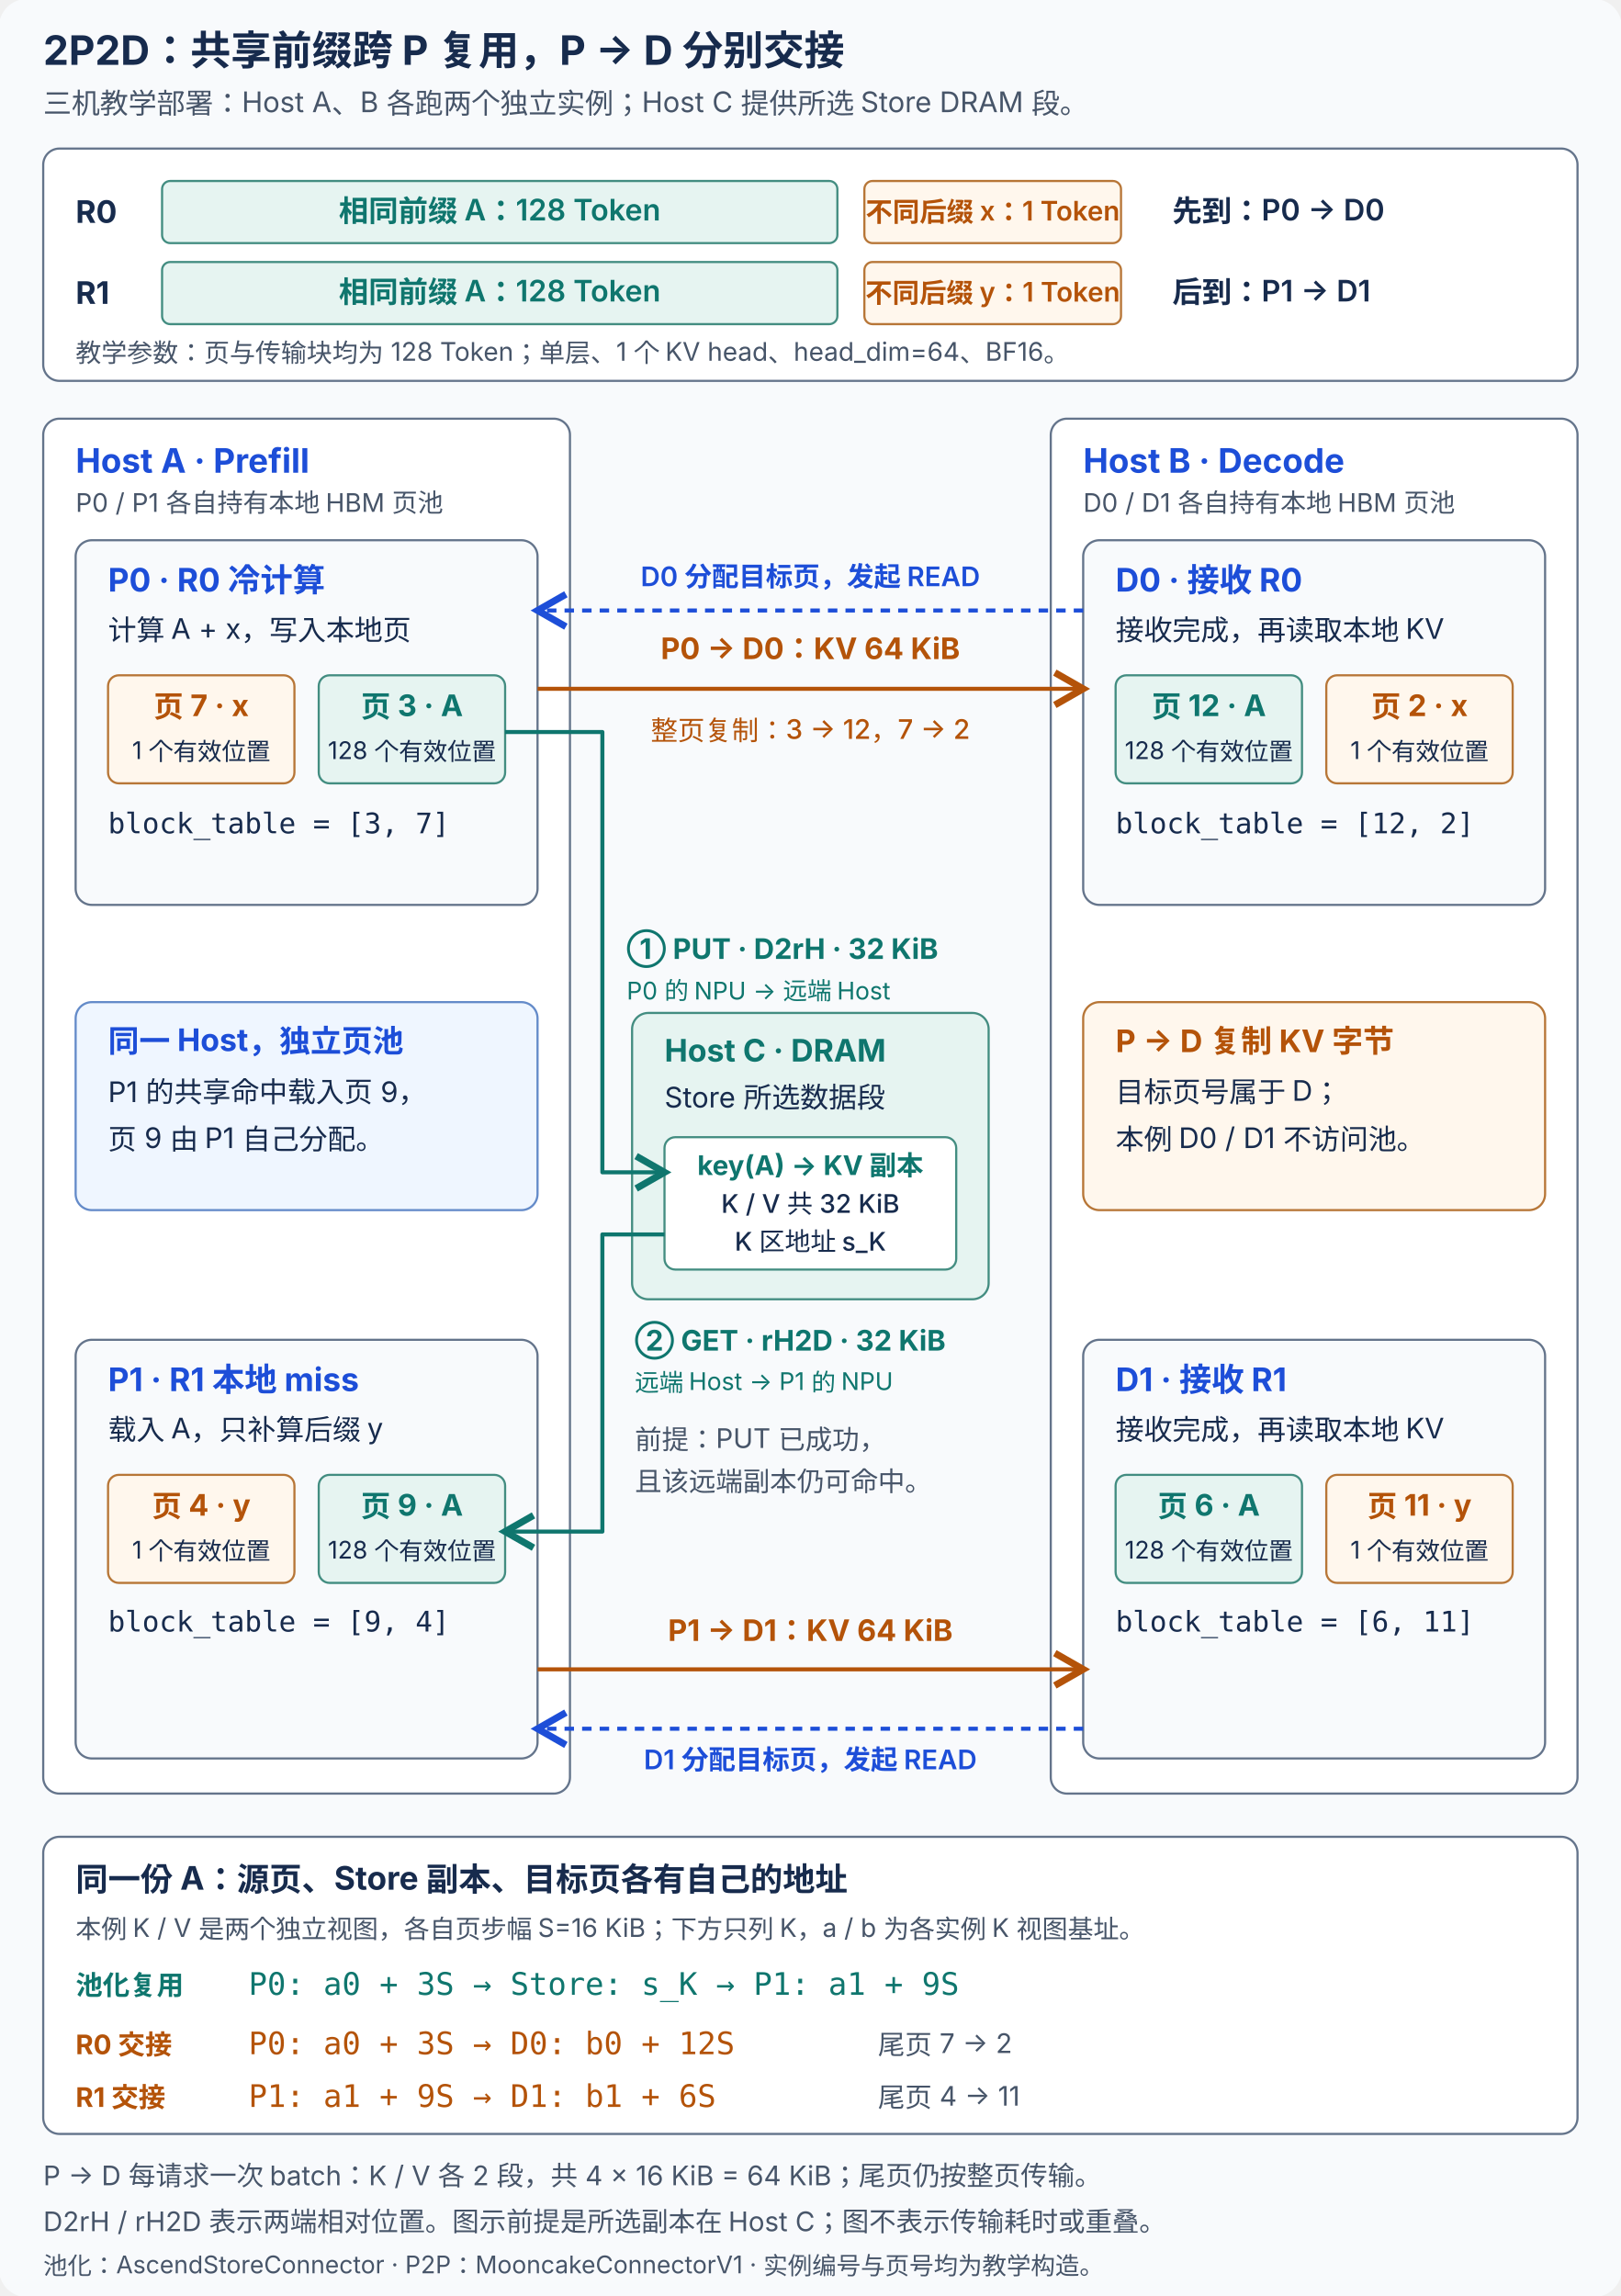
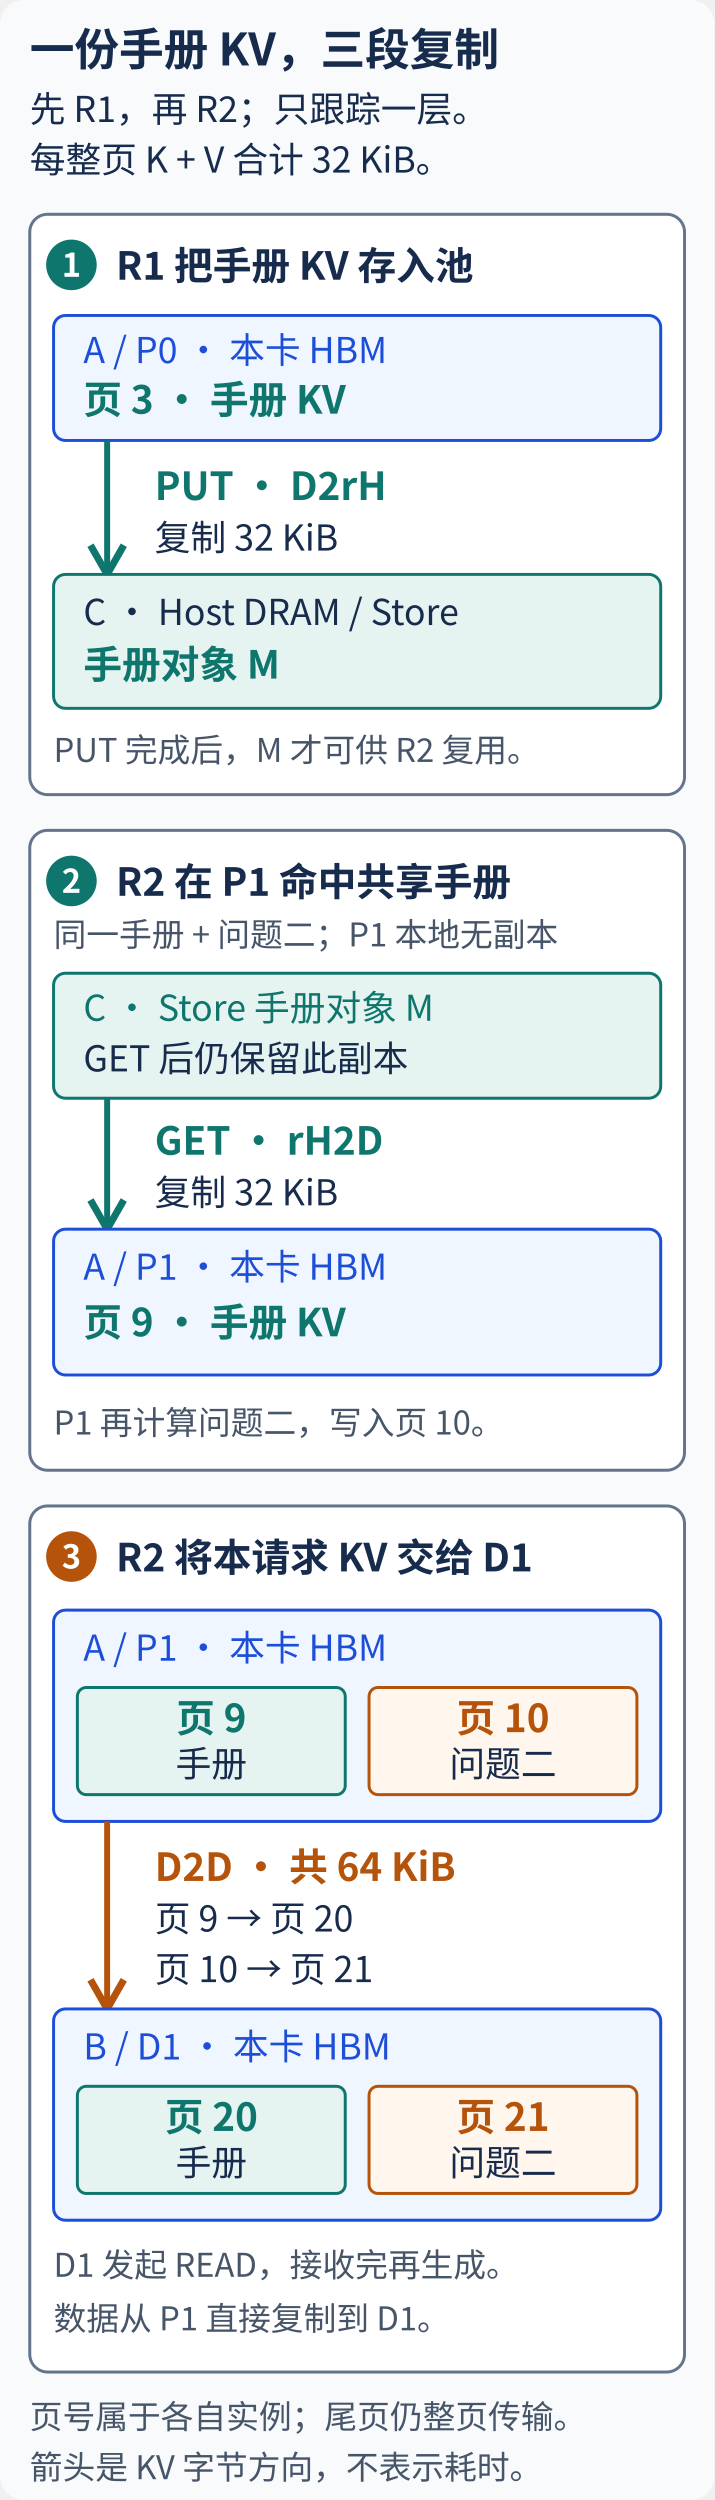
- <svg xmlns="http://www.w3.org/2000/svg" width="1200" height="1700" viewBox="0 0 1200 1700" role="img" aria-labelledby="title desc">
+ <svg xmlns="http://www.w3.org/2000/svg" width="340" height="1190" viewBox="0 0 480 1680" role="img" aria-labelledby="title desc">
  <defs>
-     <style>text{font-family:-apple-system,BlinkMacSystemFont,"PingFang SC","Microsoft YaHei",sans-serif;fill:#172b4d}.small{fill:#475569}.mono{font-family:ui-monospace,SFMono-Regular,Menlo,Consolas,monospace}</style>
-     <marker id="blue" markerWidth="10" markerHeight="10" refX="8" refY="5" orient="auto-start-reverse">
-       <path d="M1 1L8 5L1 9" fill="none" stroke="#1d4ed8" stroke-width="1.7" />
-     </marker>
-     <marker id="green" markerWidth="10" markerHeight="10" refX="8" refY="5" orient="auto-start-reverse">
+     <style>
+       text{font-family:-apple-system,BlinkMacSystemFont,"PingFang SC","Microsoft YaHei","Noto Sans CJK SC",sans-serif;fill:#172b4d}
+       .title{font-size:30px;font-weight:700}.heading{font-size:26px;font-weight:700}.body{font-size:24px}.note{font-size:22px;fill:#475569}
+       .blue{fill:#1d4ed8}.teal{fill:#0f766e}.orange{fill:#b45309}.center{text-anchor:middle}.number{font-size:22px;font-weight:700;fill:#fff;text-anchor:middle}
+       .panel{fill:#fff;stroke:#64748b;stroke-width:2}.device{fill:#eff6ff;stroke:#1d4ed8;stroke-width:2}.store{fill:#e6f4f1;stroke:#0f766e;stroke-width:2}
+       .manual{fill:#e6f4f1;stroke:#0f766e;stroke-width:2}.question{fill:#fff7ed;stroke:#b45309;stroke-width:2}
+       .pool-flow{fill:none;stroke:#0f766e;stroke-width:4;marker-end:url(#pool-arrow)}.pd-flow{fill:none;stroke:#b45309;stroke-width:4;marker-end:url(#pd-arrow)}
+     </style>
+     <marker id="pool-arrow" viewBox="0 0 10 10" refX="8" refY="5" markerWidth="7" markerHeight="7" orient="auto">
      <path d="M1 1L8 5L1 9" fill="none" stroke="#0f766e" stroke-width="1.7" />
    </marker>
-     <marker id="orange" markerWidth="10" markerHeight="10" refX="8" refY="5" orient="auto-start-reverse">
+     <marker id="pd-arrow" viewBox="0 0 10 10" refX="8" refY="5" markerWidth="7" markerHeight="7" orient="auto">
      <path d="M1 1L8 5L1 9" fill="none" stroke="#b45309" stroke-width="1.7" />
    </marker>
  </defs>
-   <rect x="0" y="0" width="1200" height="1700" rx="20" fill="#f8fafc" stroke="#f8fafc" stroke-width="1.6" />
-   <text x="32" y="48" font-size="30" style="fill:#172b4d" font-weight="700" text-anchor="start" class="">2P2D：共享前缀跨 P 复用，P → D 分别交接</text>
-   <text x="32" y="84" font-size="21" style="fill:#475569" font-weight="400" text-anchor="start" class="">三机教学部署：Host A、B 各跑两个独立实例；Host C 提供所选 Store DRAM 段。</text>
-   <rect x="32" y="110" width="1136" height="172" rx="12" fill="#fff" stroke="#64748b" stroke-width="1.6" />
-   <text x="56" y="165" font-size="23" style="fill:#172b4d" font-weight="700" text-anchor="start" class="">R0</text>
-   <rect x="120" y="134" width="500" height="46" rx="6" fill="#e6f4f1" stroke="#438d81" stroke-width="1.6" />
-   <text x="370" y="164" font-size="22" style="fill:#0f766e" font-weight="600" text-anchor="middle" class="">相同前缀 A：128 Token</text>
-   <rect x="640" y="134" width="190" height="46" rx="6" fill="#fff7ed" stroke="#b77637" stroke-width="1.6" />
-   <text x="735" y="164" font-size="20" style="fill:#b45309" font-weight="600" text-anchor="middle" class="">不同后缀 x：1 Token</text>
-   <text x="868" y="164" font-size="22" style="fill:#172b4d" font-weight="600" text-anchor="start" class="">先到：P0 → D0</text>
-   <text x="56" y="225" font-size="23" style="fill:#172b4d" font-weight="700" text-anchor="start" class="">R1</text>
-   <rect x="120" y="194" width="500" height="46" rx="6" fill="#e6f4f1" stroke="#438d81" stroke-width="1.6" />
-   <text x="370" y="224" font-size="22" style="fill:#0f766e" font-weight="600" text-anchor="middle" class="">相同前缀 A：128 Token</text>
-   <rect x="640" y="194" width="190" height="46" rx="6" fill="#fff7ed" stroke="#b77637" stroke-width="1.6" />
-   <text x="735" y="224" font-size="20" style="fill:#b45309" font-weight="600" text-anchor="middle" class="">不同后缀 y：1 Token</text>
-   <text x="868" y="224" font-size="22" style="fill:#172b4d" font-weight="600" text-anchor="start" class="">后到：P1 → D1</text>
-   <text x="56" y="268" font-size="19" style="fill:#475569" font-weight="400" text-anchor="start" class="">教学参数：页与传输块均为 128 Token；单层、1 个 KV head、head_dim=64、BF16。</text>
-   <rect x="32" y="310" width="390" height="1018" rx="12" fill="#fff" stroke="#64748b" stroke-width="1.6" />
-   <text x="56" y="350" font-size="25" style="fill:#1d4ed8" font-weight="700" text-anchor="start" class="">Host A · Prefill</text>
-   <text x="56" y="379" font-size="19" style="fill:#475569" font-weight="400" text-anchor="start" class="">P0 / P1 各自持有本地 HBM 页池</text>
-   <rect x="778" y="310" width="390" height="1018" rx="12" fill="#fff" stroke="#64748b" stroke-width="1.6" />
-   <text x="802" y="350" font-size="25" style="fill:#1d4ed8" font-weight="700" text-anchor="start" class="">Host B · Decode</text>
-   <text x="802" y="379" font-size="19" style="fill:#475569" font-weight="400" text-anchor="start" class="">D0 / D1 各自持有本地 HBM 页池</text>
-   <rect x="56" y="400" width="342" height="270" rx="12" fill="#f8fafc" stroke="#64748b" stroke-width="1.6" />
-   <text x="80" y="438" font-size="24" style="fill:#1d4ed8" font-weight="700" text-anchor="start" class="">P0 · R0 冷计算</text>
-   <text x="80" y="474" font-size="21" style="fill:#172b4d" font-weight="400" text-anchor="start" class="">计算 A + x，写入本地页</text>
-   <rect x="80" y="500" width="138" height="80" rx="8" fill="#fff7ed" stroke="#b77637" stroke-width="1.6" />
-   <text x="149" y="531" font-size="22" style="fill:#b45309" font-weight="700" text-anchor="middle" class="">页 7 · x</text>
-   <text x="149" y="562" font-size="18" style="fill:#172b4d" font-weight="400" text-anchor="middle" class="">1 个有效位置</text>
-   <rect x="236" y="500" width="138" height="80" rx="8" fill="#e6f4f1" stroke="#438d81" stroke-width="1.6" />
-   <text x="305" y="531" font-size="22" style="fill:#0f766e" font-weight="700" text-anchor="middle" class="">页 3 · A</text>
-   <text x="305" y="562" font-size="18" style="fill:#172b4d" font-weight="400" text-anchor="middle" class="">128 个有效位置</text>
-   <text x="80" y="617" font-size="21" style="fill:#172b4d" font-weight="400" text-anchor="start" class="mono">block_table = [3, 7]</text>
-   <rect x="802" y="400" width="342" height="270" rx="12" fill="#f8fafc" stroke="#64748b" stroke-width="1.6" />
-   <text x="826" y="438" font-size="24" style="fill:#1d4ed8" font-weight="700" text-anchor="start" class="">D0 · 接收 R0</text>
-   <text x="826" y="474" font-size="21" style="fill:#172b4d" font-weight="400" text-anchor="start" class="">接收完成，再读取本地 KV</text>
-   <rect x="826" y="500" width="138" height="80" rx="8" fill="#e6f4f1" stroke="#438d81" stroke-width="1.6" />
-   <text x="895" y="531" font-size="22" style="fill:#0f766e" font-weight="700" text-anchor="middle" class="">页 12 · A</text>
-   <text x="895" y="562" font-size="18" style="fill:#172b4d" font-weight="400" text-anchor="middle" class="">128 个有效位置</text>
-   <rect x="982" y="500" width="138" height="80" rx="8" fill="#fff7ed" stroke="#b77637" stroke-width="1.6" />
-   <text x="1051" y="531" font-size="22" style="fill:#b45309" font-weight="700" text-anchor="middle" class="">页 2 · x</text>
-   <text x="1051" y="562" font-size="18" style="fill:#172b4d" font-weight="400" text-anchor="middle" class="">1 个有效位置</text>
-   <text x="826" y="617" font-size="21" style="fill:#172b4d" font-weight="400" text-anchor="start" class="mono">block_table = [12, 2]</text>
-   <path d="M802 452H398" fill="none" stroke="#1d4ed8" stroke-width="3" stroke-linejoin="round" marker-end="url(#blue)" stroke-dasharray="7 6" />
-   <text x="600" y="434" font-size="20" style="fill:#1d4ed8" font-weight="600" text-anchor="middle" class="">D0 分配目标页，发起 READ</text>
-   <path d="M398 510H802" fill="none" stroke="#b45309" stroke-width="3" stroke-linejoin="round" marker-end="url(#orange)" />
-   <text x="600" y="488" font-size="22" style="fill:#b45309" font-weight="700" text-anchor="middle" class="">P0 → D0：KV 64 KiB</text>
-   <text x="600" y="548" font-size="20" style="fill:#b45309" font-weight="500" text-anchor="middle" class="">整页复制：3 → 12，7 → 2</text>
-   <rect x="56" y="742" width="342" height="154" rx="12" fill="#eff6ff" stroke="#648bc9" stroke-width="1.6" />
-   <text x="80" y="779" font-size="23" style="fill:#1d4ed8" font-weight="700" text-anchor="start" class="">同一 Host，独立页池</text>
-   <text x="80" y="816" font-size="21" style="fill:#172b4d" font-weight="400" text-anchor="start" class="">P1 的共享命中载入页 9，</text>
-   <text x="80" y="851" font-size="21" style="fill:#172b4d" font-weight="400" text-anchor="start" class="">页 9 由 P1 自己分配。</text>
-   <rect x="802" y="742" width="342" height="154" rx="12" fill="#fff7ed" stroke="#b77637" stroke-width="1.6" />
-   <text x="826" y="779" font-size="23" style="fill:#b45309" font-weight="700" text-anchor="start" class="">P → D 复制 KV 字节</text>
-   <text x="826" y="816" font-size="21" style="fill:#172b4d" font-weight="400" text-anchor="start" class="">目标页号属于 D；</text>
-   <text x="826" y="851" font-size="21" style="fill:#172b4d" font-weight="400" text-anchor="start" class="">本例 D0 / D1 不访问池。</text>
-   <rect x="468" y="750" width="264" height="212" rx="12" fill="#e6f4f1" stroke="#438d81" stroke-width="1.6" />
-   <text x="492" y="786" font-size="23" style="fill:#0f766e" font-weight="700" text-anchor="start" class="">Host C · DRAM</text>
-   <text x="492" y="820" font-size="21" style="fill:#172b4d" font-weight="400" text-anchor="start" class="">Store 所选数据段</text>
-   <rect x="492" y="842" width="216" height="98" rx="8" fill="#fff" stroke="#438d81" stroke-width="1.6" />
-   <text x="600" y="870" font-size="20" style="fill:#0f766e" font-weight="700" text-anchor="middle" class="">key(A) → KV 副本</text>
-   <text x="600" y="898" font-size="19" style="fill:#172b4d" font-weight="500" text-anchor="middle" class="">K / V 共 32 KiB</text>
-   <text x="600" y="926" font-size="19" style="fill:#172b4d" font-weight="500" text-anchor="middle" class="">K 区地址 s_K</text>
-   <path d="M374 542H446V868H492" fill="none" stroke="#0f766e" stroke-width="3" stroke-linejoin="round" marker-end="url(#green)" />
-   <text x="464" y="710" font-size="21" style="fill:#0f766e" font-weight="700" text-anchor="start" class="">① PUT · D2rH · 32 KiB</text>
-   <text x="464" y="740" font-size="18" style="fill:#0f766e" font-weight="400" text-anchor="start" class="">P0 的 NPU → 远端 Host</text>
-   <rect x="56" y="992" width="342" height="310" rx="12" fill="#f8fafc" stroke="#64748b" stroke-width="1.6" />
-   <text x="80" y="1030" font-size="24" style="fill:#1d4ed8" font-weight="700" text-anchor="start" class="">P1 · R1 本地 miss</text>
-   <text x="80" y="1066" font-size="21" style="fill:#172b4d" font-weight="400" text-anchor="start" class="">载入 A，只补算后缀 y</text>
-   <rect x="80" y="1092" width="138" height="80" rx="8" fill="#fff7ed" stroke="#b77637" stroke-width="1.6" />
-   <text x="149" y="1123" font-size="22" style="fill:#b45309" font-weight="700" text-anchor="middle" class="">页 4 · y</text>
-   <text x="149" y="1154" font-size="18" style="fill:#172b4d" font-weight="400" text-anchor="middle" class="">1 个有效位置</text>
-   <rect x="236" y="1092" width="138" height="80" rx="8" fill="#e6f4f1" stroke="#438d81" stroke-width="1.6" />
-   <text x="305" y="1123" font-size="22" style="fill:#0f766e" font-weight="700" text-anchor="middle" class="">页 9 · A</text>
-   <text x="305" y="1154" font-size="18" style="fill:#172b4d" font-weight="400" text-anchor="middle" class="">128 个有效位置</text>
-   <text x="80" y="1208" font-size="21" style="fill:#172b4d" font-weight="400" text-anchor="start" class="mono">block_table = [9, 4]</text>
-   <rect x="802" y="992" width="342" height="310" rx="12" fill="#f8fafc" stroke="#64748b" stroke-width="1.6" />
-   <text x="826" y="1030" font-size="24" style="fill:#1d4ed8" font-weight="700" text-anchor="start" class="">D1 · 接收 R1</text>
-   <text x="826" y="1066" font-size="21" style="fill:#172b4d" font-weight="400" text-anchor="start" class="">接收完成，再读取本地 KV</text>
-   <rect x="826" y="1092" width="138" height="80" rx="8" fill="#e6f4f1" stroke="#438d81" stroke-width="1.6" />
-   <text x="895" y="1123" font-size="22" style="fill:#0f766e" font-weight="700" text-anchor="middle" class="">页 6 · A</text>
-   <text x="895" y="1154" font-size="18" style="fill:#172b4d" font-weight="400" text-anchor="middle" class="">128 个有效位置</text>
-   <rect x="982" y="1092" width="138" height="80" rx="8" fill="#fff7ed" stroke="#b77637" stroke-width="1.6" />
-   <text x="1051" y="1123" font-size="22" style="fill:#b45309" font-weight="700" text-anchor="middle" class="">页 11 · y</text>
-   <text x="1051" y="1154" font-size="18" style="fill:#172b4d" font-weight="400" text-anchor="middle" class="">1 个有效位置</text>
-   <text x="826" y="1208" font-size="21" style="fill:#172b4d" font-weight="400" text-anchor="start" class="mono">block_table = [6, 11]</text>
-   <path d="M492 914H446V1134H374" fill="none" stroke="#0f766e" stroke-width="3" stroke-linejoin="round" marker-end="url(#green)" />
-   <text x="470" y="1000" font-size="21" style="fill:#0f766e" font-weight="700" text-anchor="start" class="">② GET · rH2D · 32 KiB</text>
-   <text x="470" y="1030" font-size="18" style="fill:#0f766e" font-weight="400" text-anchor="start" class="">远端 Host → P1 的 NPU</text>
-   <text x="470" y="1073" font-size="20" style="fill:#475569" font-weight="400" text-anchor="start" class="">前提：PUT 已成功，</text>
-   <text x="470" y="1104" font-size="20" style="fill:#475569" font-weight="400" text-anchor="start" class="">且该远端副本仍可命中。</text>
-   <path d="M398 1236H802" fill="none" stroke="#b45309" stroke-width="3" stroke-linejoin="round" marker-end="url(#orange)" />
-   <text x="600" y="1215" font-size="22" style="fill:#b45309" font-weight="700" text-anchor="middle" class="">P1 → D1：KV 64 KiB</text>
-   <path d="M802 1280H398" fill="none" stroke="#1d4ed8" stroke-width="3" stroke-linejoin="round" marker-end="url(#blue)" stroke-dasharray="7 6" />
-   <text x="600" y="1310" font-size="20" style="fill:#1d4ed8" font-weight="600" text-anchor="middle" class="">D1 分配目标页，发起 READ</text>
-   <rect x="32" y="1360" width="1136" height="220" rx="12" fill="#fff" stroke="#64748b" stroke-width="1.6" />
-   <text x="56" y="1400" font-size="24" style="fill:#172b4d" font-weight="700" text-anchor="start" class="">同一份 A：源页、Store 副本、目标页各有自己的地址</text>
-   <text x="56" y="1435" font-size="19" style="fill:#475569" font-weight="400" text-anchor="start" class="">本例 K / V 是两个独立视图，各自页步幅 S=16 KiB；下方只列 K，a / b 为各实例 K 视图基址。</text>
-   <text x="56" y="1477" font-size="20" style="fill:#0f766e" font-weight="700" text-anchor="start" class="">池化复用</text>
-   <text x="184" y="1477" font-size="23" style="fill:#0f766e" font-weight="500" text-anchor="start" class="mono">P0: a0 + 3S   →   Store: s_K   →   P1: a1 + 9S</text>
-   <text x="56" y="1521" font-size="20" style="fill:#b45309" font-weight="700" text-anchor="start" class="">R0 交接</text>
-   <text x="184" y="1521" font-size="23" style="fill:#b45309" font-weight="500" text-anchor="start" class="mono">P0: a0 + 3S   →   D0: b0 + 12S</text>
-   <text x="650" y="1521" font-size="20" style="fill:#475569" font-weight="400" text-anchor="start" class="">尾页 7 → 2</text>
-   <text x="56" y="1560" font-size="20" style="fill:#b45309" font-weight="700" text-anchor="start" class="">R1 交接</text>
-   <text x="184" y="1560" font-size="23" style="fill:#b45309" font-weight="500" text-anchor="start" class="mono">P1: a1 + 9S   →   D1: b1 + 6S</text>
-   <text x="650" y="1560" font-size="20" style="fill:#475569" font-weight="400" text-anchor="start" class="">尾页 4 → 11</text>
-   <text x="32" y="1618" font-size="20" style="fill:#475569" font-weight="400" text-anchor="start" class="">P → D 每请求一次 batch：K / V 各 2 段，共 4 × 16 KiB = 64 KiB；尾页仍按整页传输。</text>
-   <text x="32" y="1652" font-size="20" style="fill:#475569" font-weight="400" text-anchor="start" class="">D2rH / rH2D 表示两端相对位置。图示前提是所选副本在 Host C；图不表示传输耗时或重叠。</text>
-   <text x="32" y="1684" font-size="18" style="fill:#475569" font-weight="400" text-anchor="start" class="">池化：AscendStoreConnector   ·   P2P：MooncakeConnectorV1   ·   实例编号与页号均为教学构造。</text>
+   <rect width="480" height="1680" rx="16" fill="#f8fafc" />
+   <text x="20" y="44" class="title">一份手册 KV，三段复制</text>
+   <text x="20" y="82" class="body">先 R1，再 R2；只跟踪一层。</text>
+   <text x="20" y="116" class="body">每整页 K + V 合计 32 KiB。</text>
+   <g id="r1-p0-to-store">
+     <rect x="20" y="144" width="440" height="390" rx="12" class="panel" />
+     <circle cx="48" cy="178" r="17" fill="#0f766e" />
+     <text x="48" y="186" class="number">1</text>
+     <text x="78" y="188" class="heading">R1 把手册 KV 存入池</text>
+     <rect x="36" y="212" width="408" height="84" rx="8" class="device" />
+     <text x="56" y="244" class="body blue">A / P0 · 本卡 HBM</text>
+     <text x="56" y="278" class="heading teal">页 3 · 手册 KV</text>
+     <path d="M72 296V386" class="pool-flow" />
+     <text x="104" y="336" class="heading teal">PUT · D2rH</text>
+     <text x="104" y="370" class="body">复制 32 KiB</text>
+     <rect x="36" y="386" width="408" height="90" rx="8" class="store" />
+     <text x="56" y="420" class="body">C · Host DRAM / Store</text>
+     <text x="56" y="456" class="heading teal">手册对象 M</text>
+     <text x="36" y="512" class="note">PUT 完成后，M 才可供 R2 复用。</text>
+   </g>
+   <g id="r2-store-to-p1">
+     <rect x="20" y="558" width="440" height="430" rx="12" class="panel" />
+     <circle cx="48" cy="592" r="17" fill="#0f766e" />
+     <text x="48" y="600" class="number">2</text>
+     <text x="78" y="602" class="heading">R2 在 P1 命中共享手册</text>
+     <text x="36" y="636" class="note">同一手册 + 问题二；P1 本地无副本</text>
+     <rect x="36" y="654" width="408" height="84" rx="8" class="store" />
+     <text x="56" y="686" class="body teal">C · Store 手册对象 M</text>
+     <text x="56" y="720" class="body">GET 后仍保留此副本</text>
+     <path d="M72 738V826" class="pool-flow" />
+     <text x="104" y="776" class="heading teal">GET · rH2D</text>
+     <text x="104" y="810" class="body">复制 32 KiB</text>
+     <rect x="36" y="826" width="408" height="98" rx="8" class="device" />
+     <text x="56" y="860" class="body blue">A / P1 · 本卡 HBM</text>
+     <text x="56" y="898" class="heading teal">页 9 · 手册 KV</text>
+     <text x="36" y="964" class="note">P1 再计算问题二，写入页 10。</text>
+   </g>
+   <g id="r2-p1-to-d1">
+     <rect x="20" y="1012" width="440" height="582" rx="12" class="panel" />
+     <circle cx="48" cy="1046" r="17" fill="#b45309" />
+     <text x="48" y="1054" class="number">3</text>
+     <text x="78" y="1056" class="heading">R2 将本请求 KV 交给 D1</text>
+     <rect x="36" y="1082" width="408" height="142" rx="8" class="device" />
+     <text x="56" y="1116" class="body blue">A / P1 · 本卡 HBM</text>
+     <rect x="52" y="1134" width="180" height="72" rx="6" class="manual" />
+     <text x="142" y="1164" class="heading teal center">页 9</text>
+     <text x="142" y="1194" class="body center">手册</text>
+     <rect x="248" y="1134" width="180" height="72" rx="6" class="question" />
+     <text x="338" y="1164" class="heading orange center">页 10</text>
+     <text x="338" y="1194" class="body center">问题二</text>
+     <path d="M72 1224V1350" class="pd-flow" />
+     <text x="104" y="1264" class="heading orange">D2D · 共 64 KiB</text>
+     <text x="104" y="1298" class="body">页 9 → 页 20</text>
+     <text x="104" y="1332" class="body">页 10 → 页 21</text>
+     <rect x="36" y="1350" width="408" height="142" rx="8" class="device" />
+     <text x="56" y="1384" class="body blue">B / D1 · 本卡 HBM</text>
+     <rect x="52" y="1402" width="180" height="72" rx="6" class="manual" />
+     <text x="142" y="1432" class="heading teal center">页 20</text>
+     <text x="142" y="1462" class="body center">手册</text>
+     <rect x="248" y="1402" width="180" height="72" rx="6" class="question" />
+     <text x="338" y="1432" class="heading orange center">页 21</text>
+     <text x="338" y="1462" class="body center">问题二</text>
+     <text x="36" y="1530" class="note">D1 发起 READ，接收完再生成。</text>
+     <text x="36" y="1566" class="note">数据从 P1 直接复制到 D1。</text>
+   </g>
+   <text x="20" y="1632" class="note">页号属于各自实例；尾页仍整页传输。</text>
+   <text x="20" y="1666" class="note">箭头是 KV 字节方向，不表示耗时。</text>
</svg>
